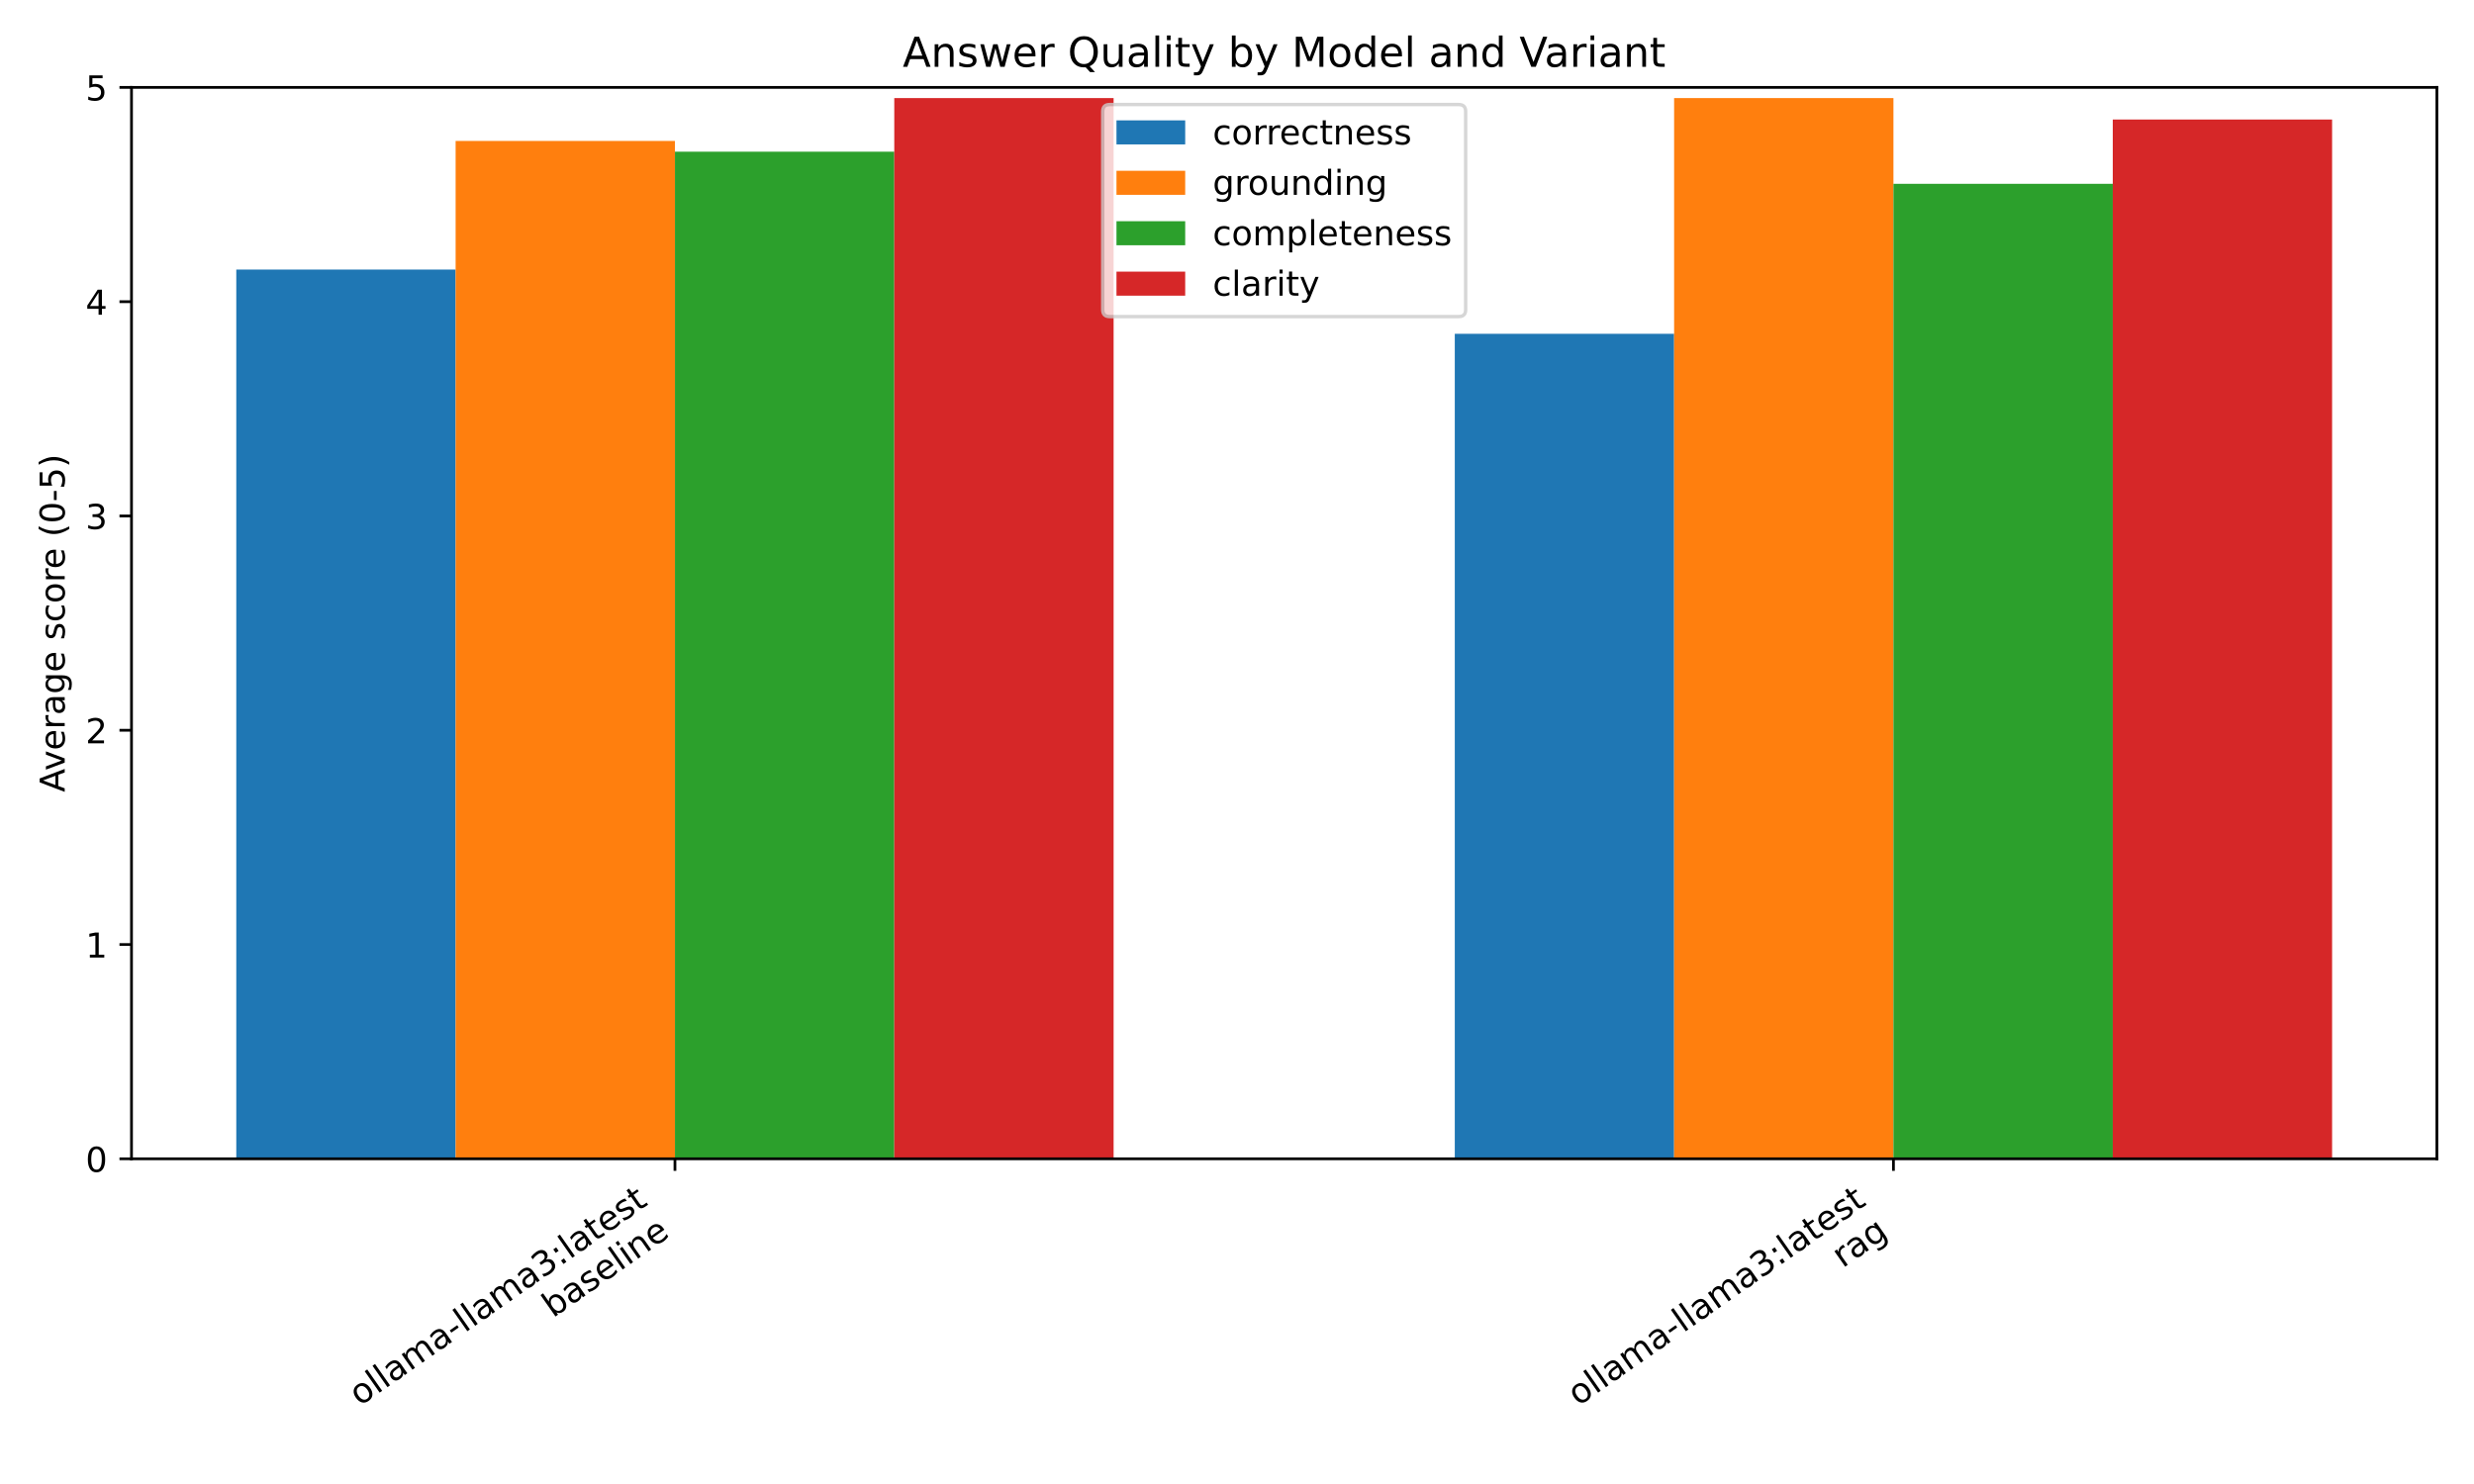
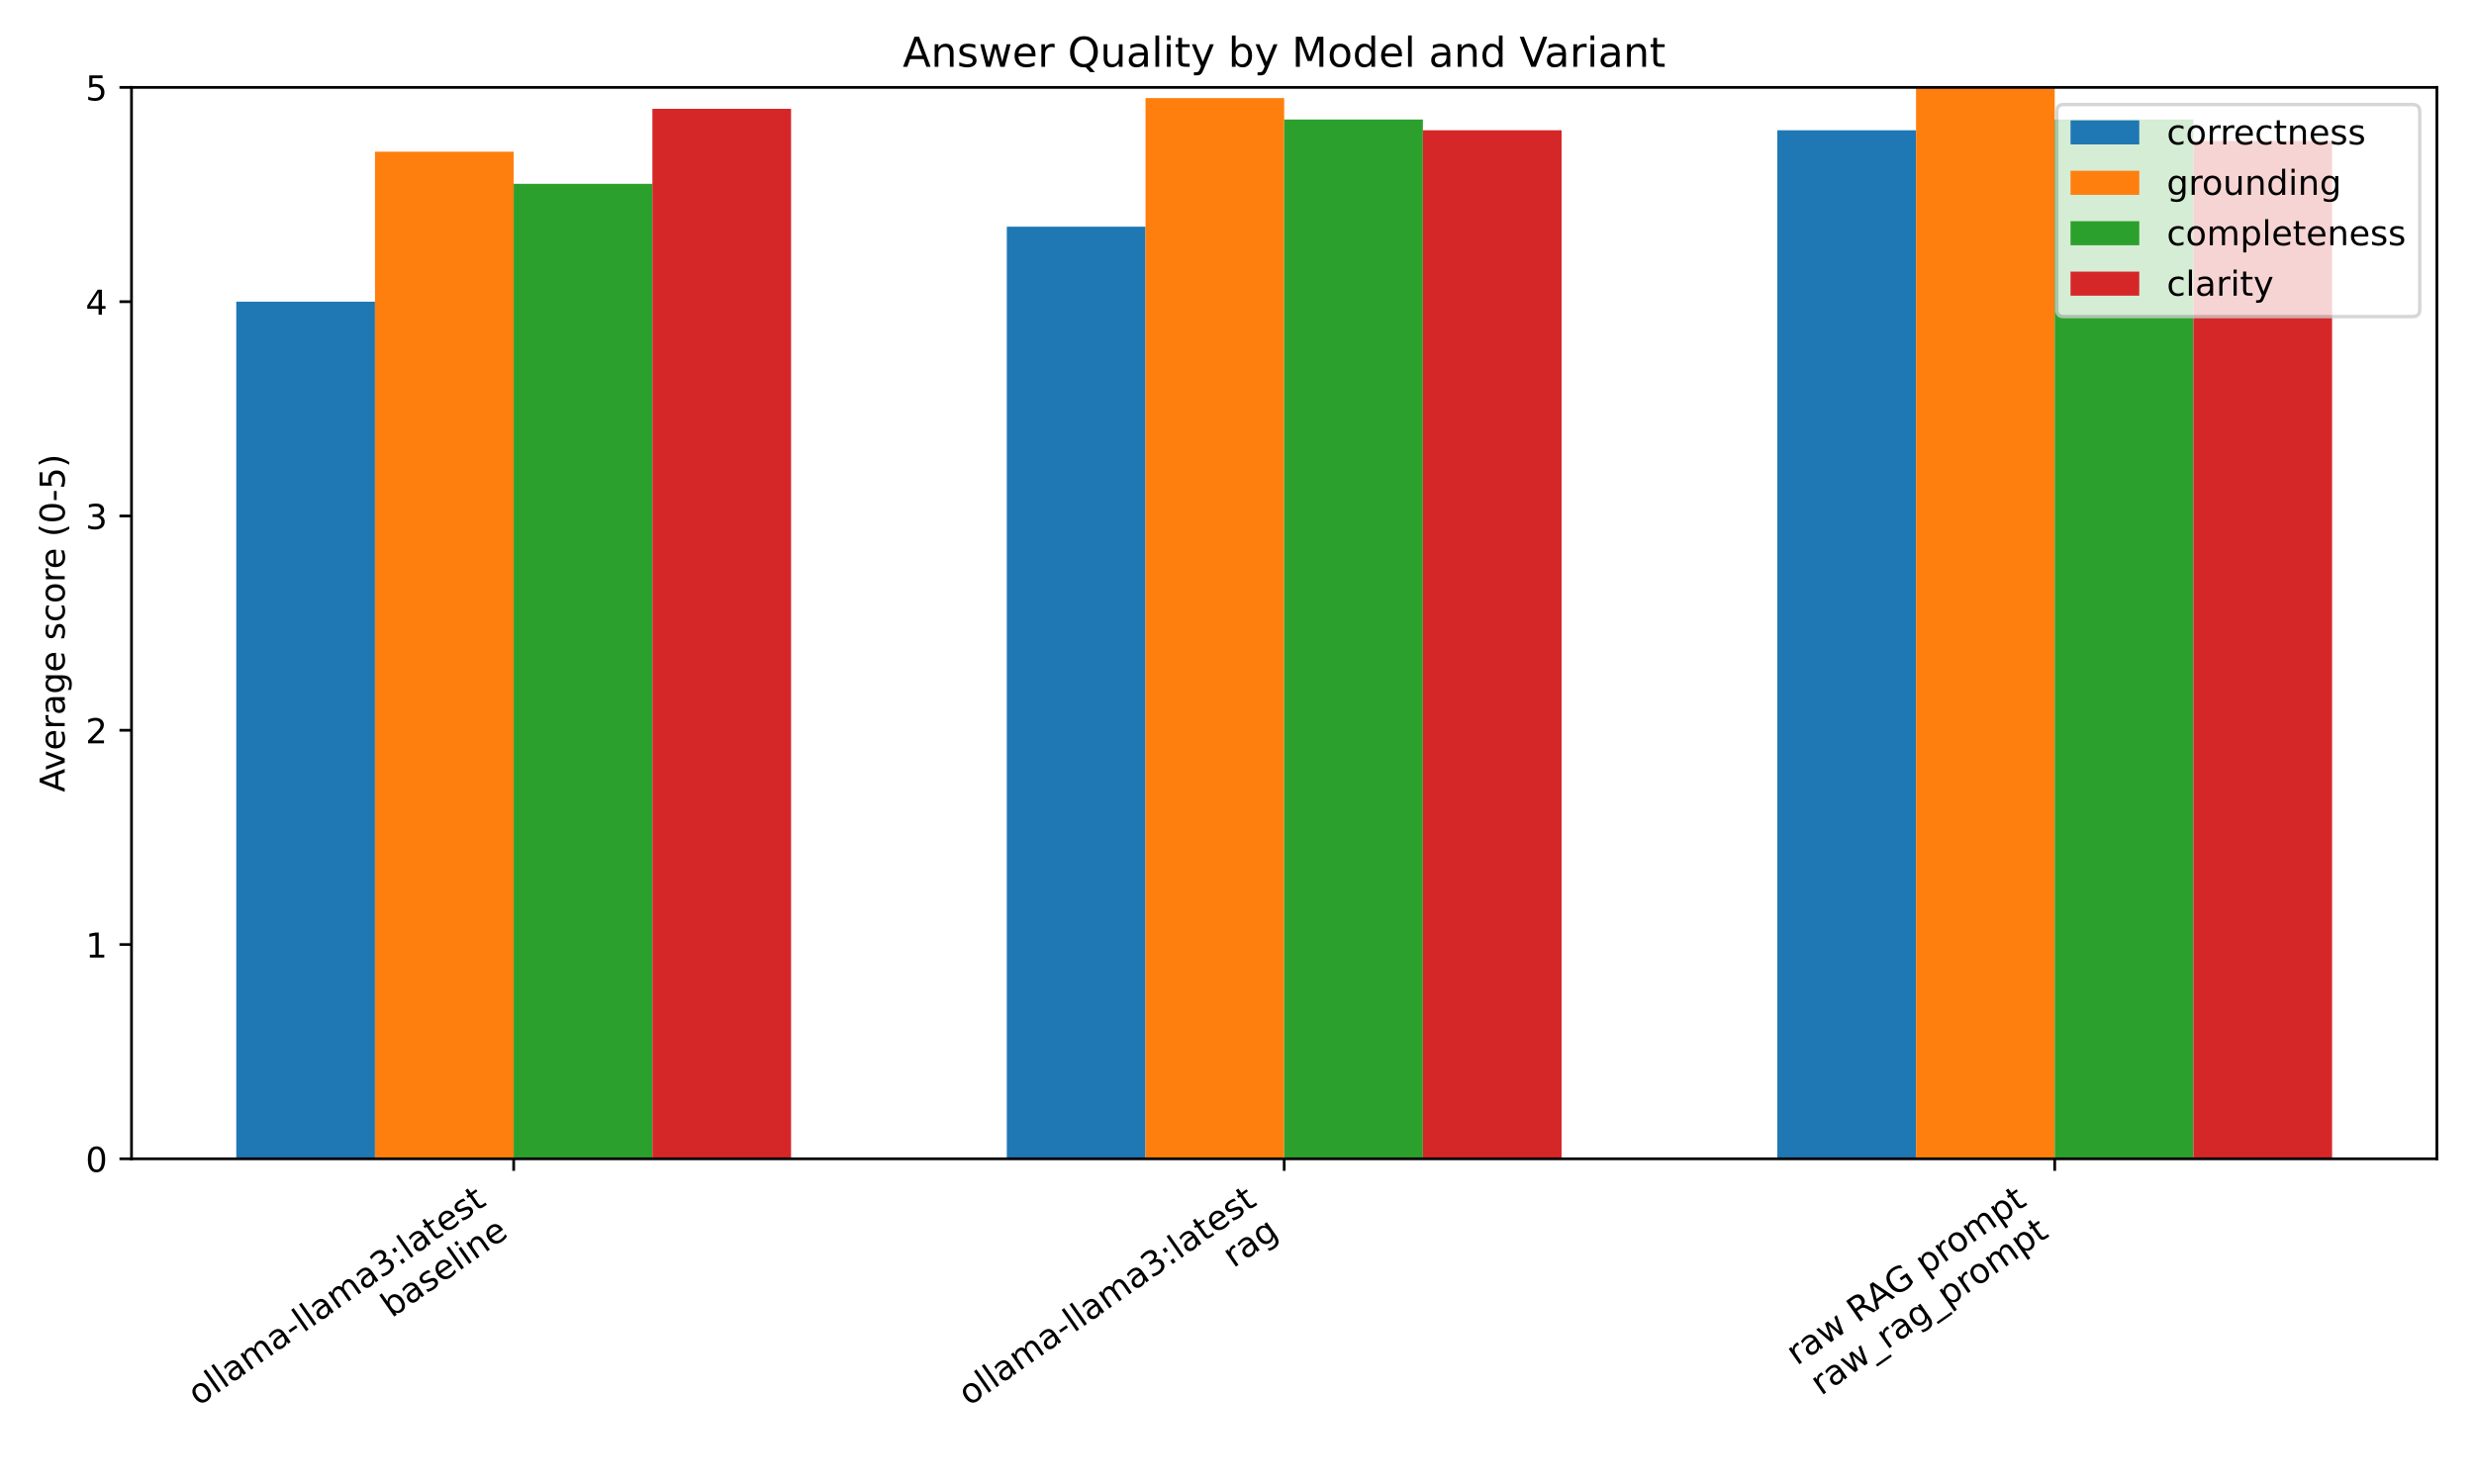
<svg xmlns="http://www.w3.org/2000/svg" xmlns:xlink="http://www.w3.org/1999/xlink" width="720pt" height="432pt" viewBox="0 0 720 432" version="1.1">
  <defs>
    <style type="text/css">*{stroke-linejoin: round; stroke-linecap: butt}</style>
  </defs>
  <g id="figure_1">
    <g id="patch_1">
      <path d="M 0 432  L 720 432  L 720 0  L 0 0  z " style="fill: #ffffff" />
    </g>
    <g id="axes_1">
      <g id="patch_2">
        <path d="M 38.27 337.333  L 709.2 337.333  L 709.2 25.44  L 38.27 25.44  z " style="fill: #ffffff" />
      </g>
      <g id="patch_3">
-         <path d="M 68.767 337.333  L 132.597 337.333  L 132.597 78.462  L 68.767 78.462  z " clip-path="url(#p725fa2f810)" style="fill: #1f77b4" />
+         <path d="M 68.767 337.333  L 109.13 337.333  L 109.13 87.819  L 68.767 87.819  z " clip-path="url(#p91aff999d4)" style="fill: #1f77b4" />
      </g>
      <g id="patch_4">
-         <path d="M 423.381 337.333  L 487.212 337.333  L 487.212 97.175  L 423.381 97.175  z " clip-path="url(#p725fa2f810)" style="fill: #1f77b4" />
+         <path d="M 293.008 337.333  L 333.372 337.333  L 333.372 65.986  L 293.008 65.986  z " clip-path="url(#p91aff999d4)" style="fill: #1f77b4" />
      </g>
      <g id="patch_5">
-         <path d="M 132.597 337.333  L 196.428 337.333  L 196.428 41.035  L 132.597 41.035  z " clip-path="url(#p725fa2f810)" style="fill: #ff7f0e" />
+         <path d="M 517.249 337.333  L 557.613 337.333  L 557.613 37.916  L 517.249 37.916  z " clip-path="url(#p91aff999d4)" style="fill: #1f77b4" />
      </g>
      <g id="patch_6">
-         <path d="M 487.212 337.333  L 551.042 337.333  L 551.042 28.559  L 487.212 28.559  z " clip-path="url(#p725fa2f810)" style="fill: #ff7f0e" />
+         <path d="M 109.13 337.333  L 149.494 337.333  L 149.494 44.154  L 109.13 44.154  z " clip-path="url(#p91aff999d4)" style="fill: #ff7f0e" />
      </g>
      <g id="patch_7">
-         <path d="M 196.428 337.333  L 260.258 337.333  L 260.258 44.154  L 196.428 44.154  z " clip-path="url(#p725fa2f810)" style="fill: #2ca02c" />
+         <path d="M 333.372 337.333  L 373.735 337.333  L 373.735 28.559  L 333.372 28.559  z " clip-path="url(#p91aff999d4)" style="fill: #ff7f0e" />
      </g>
      <g id="patch_8">
-         <path d="M 551.042 337.333  L 614.873 337.333  L 614.873 53.51  L 551.042 53.51  z " clip-path="url(#p725fa2f810)" style="fill: #2ca02c" />
+         <path d="M 557.613 337.333  L 597.976 337.333  L 597.976 25.44  L 557.613 25.44  z " clip-path="url(#p91aff999d4)" style="fill: #ff7f0e" />
      </g>
      <g id="patch_9">
-         <path d="M 260.258 337.333  L 324.089 337.333  L 324.089 28.559  L 260.258 28.559  z " clip-path="url(#p725fa2f810)" style="fill: #d62728" />
+         <path d="M 149.494 337.333  L 189.857 337.333  L 189.857 53.51  L 149.494 53.51  z " clip-path="url(#p91aff999d4)" style="fill: #2ca02c" />
      </g>
      <g id="patch_10">
-         <path d="M 614.873 337.333  L 678.703 337.333  L 678.703 34.797  L 614.873 34.797  z " clip-path="url(#p725fa2f810)" style="fill: #d62728" />
+         <path d="M 373.735 337.333  L 414.098 337.333  L 414.098 34.797  L 373.735 34.797  z " clip-path="url(#p91aff999d4)" style="fill: #2ca02c" />
+       </g>
+       <g id="patch_11">
+         <path d="M 597.976 337.333  L 638.34 337.333  L 638.34 34.797  L 597.976 34.797  z " clip-path="url(#p91aff999d4)" style="fill: #2ca02c" />
+       </g>
+       <g id="patch_12">
+         <path d="M 189.857 337.333  L 230.221 337.333  L 230.221 31.678  L 189.857 31.678  z " clip-path="url(#p91aff999d4)" style="fill: #d62728" />
+       </g>
+       <g id="patch_13">
+         <path d="M 414.098 337.333  L 454.462 337.333  L 454.462 37.916  L 414.098 37.916  z " clip-path="url(#p91aff999d4)" style="fill: #d62728" />
+       </g>
+       <g id="patch_14">
+         <path d="M 638.34 337.333  L 678.703 337.333  L 678.703 41.035  L 638.34 41.035  z " clip-path="url(#p91aff999d4)" style="fill: #d62728" />
      </g>
      <g id="matplotlib.axis_1">
        <g id="xtick_1">
          <g id="line2d_1">
            <defs>
-               <path id="mcbbd6222bf" d="M 0 0  L 0 3.5  " style="stroke: #000000; stroke-width: 0.8" />
+               <path id="m9134ef81f5" d="M 0 0  L 0 3.5  " style="stroke: #000000; stroke-width: 0.8" />
            </defs>
            <g>
-               <use xlink:href="#mcbbd6222bf" x="196.428" y="337.333" style="stroke: #000000; stroke-width: 0.8" />
+               <use xlink:href="#m9134ef81f5" x="149.494" y="337.333" style="stroke: #000000; stroke-width: 0.8" />
            </g>
          </g>
          <g id="text_1">
-             <g transform="translate(104.7071 409.4483) rotate(-35) scale(0.1 -0.1)">
+             <g transform="translate(57.77287 409.4483) rotate(-35) scale(0.1 -0.1)">
              <defs>
                <path id="DejaVuSans-6f" d="M 1959 3097  Q 1497 3097 1228 2736  Q 959 2375 959 1747  Q 959 1119 1226 758  Q 1494 397 1959 397  Q 2419 397 2687 759  Q 2956 1122 2956 1747  Q 2956 2369 2687 2733  Q 2419 3097 1959 3097  z M 1959 3584  Q 2709 3584 3137 3096  Q 3566 2609 3566 1747  Q 3566 888 3137 398  Q 2709 -91 1959 -91  Q 1206 -91 779 398  Q 353 888 353 1747  Q 353 2609 779 3096  Q 1206 3584 1959 3584  z " transform="scale(0.015625)" />
                <path id="DejaVuSans-6c" d="M 603 4863  L 1178 4863  L 1178 0  L 603 0  L 603 4863  z " transform="scale(0.015625)" />
                <path id="DejaVuSans-61" d="M 2194 1759  Q 1497 1759 1228 1600  Q 959 1441 959 1056  Q 959 750 1161 570  Q 1363 391 1709 391  Q 2188 391 2477 730  Q 2766 1069 2766 1631  L 2766 1759  L 2194 1759  z M 3341 1997  L 3341 0  L 2766 0  L 2766 531  Q 2569 213 2275 61  Q 1981 -91 1556 -91  Q 1019 -91 701 211  Q 384 513 384 1019  Q 384 1609 779 1909  Q 1175 2209 1959 2209  L 2766 2209  L 2766 2266  Q 2766 2663 2505 2880  Q 2244 3097 1772 3097  Q 1472 3097 1187 3025  Q 903 2953 641 2809  L 641 3341  Q 956 3463 1253 3523  Q 1550 3584 1831 3584  Q 2591 3584 2966 3190  Q 3341 2797 3341 1997  z " transform="scale(0.015625)" />
                <path id="DejaVuSans-6d" d="M 3328 2828  Q 3544 3216 3844 3400  Q 4144 3584 4550 3584  Q 5097 3584 5394 3201  Q 5691 2819 5691 2113  L 5691 0  L 5113 0  L 5113 2094  Q 5113 2597 4934 2840  Q 4756 3084 4391 3084  Q 3944 3084 3684 2787  Q 3425 2491 3425 1978  L 3425 0  L 2847 0  L 2847 2094  Q 2847 2600 2669 2842  Q 2491 3084 2119 3084  Q 1678 3084 1418 2786  Q 1159 2488 1159 1978  L 1159 0  L 581 0  L 581 3500  L 1159 3500  L 1159 2956  Q 1356 3278 1631 3431  Q 1906 3584 2284 3584  Q 2666 3584 2933 3390  Q 3200 3197 3328 2828  z " transform="scale(0.015625)" />
                <path id="DejaVuSans-2d" d="M 313 2009  L 1997 2009  L 1997 1497  L 313 1497  L 313 2009  z " transform="scale(0.015625)" />
                <path id="DejaVuSans-33" d="M 2597 2516  Q 3050 2419 3304 2112  Q 3559 1806 3559 1356  Q 3559 666 3084 287  Q 2609 -91 1734 -91  Q 1441 -91 1130 -33  Q 819 25 488 141  L 488 750  Q 750 597 1062 519  Q 1375 441 1716 441  Q 2309 441 2620 675  Q 2931 909 2931 1356  Q 2931 1769 2642 2001  Q 2353 2234 1838 2234  L 1294 2234  L 1294 2753  L 1863 2753  Q 2328 2753 2575 2939  Q 2822 3125 2822 3475  Q 2822 3834 2567 4026  Q 2313 4219 1838 4219  Q 1578 4219 1281 4162  Q 984 4106 628 3988  L 628 4550  Q 988 4650 1302 4700  Q 1616 4750 1894 4750  Q 2613 4750 3031 4423  Q 3450 4097 3450 3541  Q 3450 3153 3228 2886  Q 3006 2619 2597 2516  z " transform="scale(0.015625)" />
                <path id="DejaVuSans-3a" d="M 750 794  L 1409 794  L 1409 0  L 750 0  L 750 794  z M 750 3309  L 1409 3309  L 1409 2516  L 750 2516  L 750 3309  z " transform="scale(0.015625)" />
                <path id="DejaVuSans-74" d="M 1172 4494  L 1172 3500  L 2356 3500  L 2356 3053  L 1172 3053  L 1172 1153  Q 1172 725 1289 603  Q 1406 481 1766 481  L 2356 481  L 2356 0  L 1766 0  Q 1100 0 847 248  Q 594 497 594 1153  L 594 3053  L 172 3053  L 172 3500  L 594 3500  L 594 4494  L 1172 4494  z " transform="scale(0.015625)" />
                <path id="DejaVuSans-65" d="M 3597 1894  L 3597 1613  L 953 1613  Q 991 1019 1311 708  Q 1631 397 2203 397  Q 2534 397 2845 478  Q 3156 559 3463 722  L 3463 178  Q 3153 47 2828 -22  Q 2503 -91 2169 -91  Q 1331 -91 842 396  Q 353 884 353 1716  Q 353 2575 817 3079  Q 1281 3584 2069 3584  Q 2775 3584 3186 3129  Q 3597 2675 3597 1894  z M 3022 2063  Q 3016 2534 2758 2815  Q 2500 3097 2075 3097  Q 1594 3097 1305 2825  Q 1016 2553 972 2059  L 3022 2063  z " transform="scale(0.015625)" />
                <path id="DejaVuSans-73" d="M 2834 3397  L 2834 2853  Q 2591 2978 2328 3040  Q 2066 3103 1784 3103  Q 1356 3103 1142 2972  Q 928 2841 928 2578  Q 928 2378 1081 2264  Q 1234 2150 1697 2047  L 1894 2003  Q 2506 1872 2764 1633  Q 3022 1394 3022 966  Q 3022 478 2636 193  Q 2250 -91 1575 -91  Q 1294 -91 989 -36  Q 684 19 347 128  L 347 722  Q 666 556 975 473  Q 1284 391 1588 391  Q 1994 391 2212 530  Q 2431 669 2431 922  Q 2431 1156 2273 1281  Q 2116 1406 1581 1522  L 1381 1569  Q 847 1681 609 1914  Q 372 2147 372 2553  Q 372 3047 722 3315  Q 1072 3584 1716 3584  Q 2034 3584 2315 3537  Q 2597 3491 2834 3397  z " transform="scale(0.015625)" />
              </defs>
              <use xlink:href="#DejaVuSans-6f" />
              <use xlink:href="#DejaVuSans-6c" transform="translate(61.18164 0)" />
              <use xlink:href="#DejaVuSans-6c" transform="translate(88.96484 0)" />
              <use xlink:href="#DejaVuSans-61" transform="translate(116.748 0)" />
              <use xlink:href="#DejaVuSans-6d" transform="translate(178.0273 0)" />
              <use xlink:href="#DejaVuSans-61" transform="translate(275.4395 0)" />
              <use xlink:href="#DejaVuSans-2d" transform="translate(336.7188 0)" />
              <use xlink:href="#DejaVuSans-6c" transform="translate(372.8027 0)" />
              <use xlink:href="#DejaVuSans-6c" transform="translate(400.5859 0)" />
              <use xlink:href="#DejaVuSans-61" transform="translate(428.3691 0)" />
              <use xlink:href="#DejaVuSans-6d" transform="translate(489.6484 0)" />
              <use xlink:href="#DejaVuSans-61" transform="translate(587.0605 0)" />
              <use xlink:href="#DejaVuSans-33" transform="translate(648.3398 0)" />
              <use xlink:href="#DejaVuSans-3a" transform="translate(711.9629 0)" />
              <use xlink:href="#DejaVuSans-6c" transform="translate(745.6543 0)" />
              <use xlink:href="#DejaVuSans-61" transform="translate(773.4375 0)" />
              <use xlink:href="#DejaVuSans-74" transform="translate(834.7168 0)" />
              <use xlink:href="#DejaVuSans-65" transform="translate(873.9258 0)" />
              <use xlink:href="#DejaVuSans-73" transform="translate(935.4492 0)" />
              <use xlink:href="#DejaVuSans-74" transform="translate(987.5488 0)" />
            </g>
-             <g transform="translate(160.9241 383.7547) rotate(-35) scale(0.1 -0.1)">
+             <g transform="translate(113.9899 383.7547) rotate(-35) scale(0.1 -0.1)">
              <defs>
                <path id="DejaVuSans-62" d="M 3116 1747  Q 3116 2381 2855 2742  Q 2594 3103 2138 3103  Q 1681 3103 1420 2742  Q 1159 2381 1159 1747  Q 1159 1113 1420 752  Q 1681 391 2138 391  Q 2594 391 2855 752  Q 3116 1113 3116 1747  z M 1159 2969  Q 1341 3281 1617 3432  Q 1894 3584 2278 3584  Q 2916 3584 3314 3078  Q 3713 2572 3713 1747  Q 3713 922 3314 415  Q 2916 -91 2278 -91  Q 1894 -91 1617 61  Q 1341 213 1159 525  L 1159 0  L 581 0  L 581 4863  L 1159 4863  L 1159 2969  z " transform="scale(0.015625)" />
                <path id="DejaVuSans-69" d="M 603 3500  L 1178 3500  L 1178 0  L 603 0  L 603 3500  z M 603 4863  L 1178 4863  L 1178 4134  L 603 4134  L 603 4863  z " transform="scale(0.015625)" />
                <path id="DejaVuSans-6e" d="M 3513 2113  L 3513 0  L 2938 0  L 2938 2094  Q 2938 2591 2744 2837  Q 2550 3084 2163 3084  Q 1697 3084 1428 2787  Q 1159 2491 1159 1978  L 1159 0  L 581 0  L 581 3500  L 1159 3500  L 1159 2956  Q 1366 3272 1645 3428  Q 1925 3584 2291 3584  Q 2894 3584 3203 3211  Q 3513 2838 3513 2113  z " transform="scale(0.015625)" />
              </defs>
              <use xlink:href="#DejaVuSans-62" />
              <use xlink:href="#DejaVuSans-61" transform="translate(63.47656 0)" />
              <use xlink:href="#DejaVuSans-73" transform="translate(124.7559 0)" />
              <use xlink:href="#DejaVuSans-65" transform="translate(176.8555 0)" />
              <use xlink:href="#DejaVuSans-6c" transform="translate(238.3789 0)" />
              <use xlink:href="#DejaVuSans-69" transform="translate(266.1621 0)" />
              <use xlink:href="#DejaVuSans-6e" transform="translate(293.9453 0)" />
              <use xlink:href="#DejaVuSans-65" transform="translate(357.3242 0)" />
            </g>
          </g>
        </g>
        <g id="xtick_2">
          <g id="line2d_2">
            <g>
-               <use xlink:href="#mcbbd6222bf" x="551.042" y="337.333" style="stroke: #000000; stroke-width: 0.8" />
+               <use xlink:href="#m9134ef81f5" x="373.735" y="337.333" style="stroke: #000000; stroke-width: 0.8" />
            </g>
          </g>
          <g id="text_2">
-             <g transform="translate(459.3213 409.4483) rotate(-35) scale(0.1 -0.1)">
+             <g transform="translate(282.0142 409.4483) rotate(-35) scale(0.1 -0.1)">
              <use xlink:href="#DejaVuSans-6f" />
              <use xlink:href="#DejaVuSans-6c" transform="translate(61.18164 0)" />
              <use xlink:href="#DejaVuSans-6c" transform="translate(88.96484 0)" />
              <use xlink:href="#DejaVuSans-61" transform="translate(116.748 0)" />
              <use xlink:href="#DejaVuSans-6d" transform="translate(178.0273 0)" />
              <use xlink:href="#DejaVuSans-61" transform="translate(275.4395 0)" />
              <use xlink:href="#DejaVuSans-2d" transform="translate(336.7188 0)" />
              <use xlink:href="#DejaVuSans-6c" transform="translate(372.8027 0)" />
              <use xlink:href="#DejaVuSans-6c" transform="translate(400.5859 0)" />
              <use xlink:href="#DejaVuSans-61" transform="translate(428.3691 0)" />
              <use xlink:href="#DejaVuSans-6d" transform="translate(489.6484 0)" />
              <use xlink:href="#DejaVuSans-61" transform="translate(587.0605 0)" />
              <use xlink:href="#DejaVuSans-33" transform="translate(648.3398 0)" />
              <use xlink:href="#DejaVuSans-3a" transform="translate(711.9629 0)" />
              <use xlink:href="#DejaVuSans-6c" transform="translate(745.6543 0)" />
              <use xlink:href="#DejaVuSans-61" transform="translate(773.4375 0)" />
              <use xlink:href="#DejaVuSans-74" transform="translate(834.7168 0)" />
              <use xlink:href="#DejaVuSans-65" transform="translate(873.9258 0)" />
              <use xlink:href="#DejaVuSans-73" transform="translate(935.4492 0)" />
              <use xlink:href="#DejaVuSans-74" transform="translate(987.5488 0)" />
            </g>
-             <g transform="translate(536.2615 369.2441) rotate(-35) scale(0.1 -0.1)">
+             <g transform="translate(358.9545 369.2441) rotate(-35) scale(0.1 -0.1)">
              <defs>
                <path id="DejaVuSans-72" d="M 2631 2963  Q 2534 3019 2420 3045  Q 2306 3072 2169 3072  Q 1681 3072 1420 2755  Q 1159 2438 1159 1844  L 1159 0  L 581 0  L 581 3500  L 1159 3500  L 1159 2956  Q 1341 3275 1631 3429  Q 1922 3584 2338 3584  Q 2397 3584 2469 3576  Q 2541 3569 2628 3553  L 2631 2963  z " transform="scale(0.015625)" />
                <path id="DejaVuSans-67" d="M 2906 1791  Q 2906 2416 2648 2759  Q 2391 3103 1925 3103  Q 1463 3103 1205 2759  Q 947 2416 947 1791  Q 947 1169 1205 825  Q 1463 481 1925 481  Q 2391 481 2648 825  Q 2906 1169 2906 1791  z M 3481 434  Q 3481 -459 3084 -895  Q 2688 -1331 1869 -1331  Q 1566 -1331 1297 -1286  Q 1028 -1241 775 -1147  L 775 -588  Q 1028 -725 1275 -790  Q 1522 -856 1778 -856  Q 2344 -856 2625 -561  Q 2906 -266 2906 331  L 2906 616  Q 2728 306 2450 153  Q 2172 0 1784 0  Q 1141 0 747 490  Q 353 981 353 1791  Q 353 2603 747 3093  Q 1141 3584 1784 3584  Q 2172 3584 2450 3431  Q 2728 3278 2906 2969  L 2906 3500  L 3481 3500  L 3481 434  z " transform="scale(0.015625)" />
              </defs>
              <use xlink:href="#DejaVuSans-72" />
              <use xlink:href="#DejaVuSans-61" transform="translate(41.11328 0)" />
              <use xlink:href="#DejaVuSans-67" transform="translate(102.3926 0)" />
            </g>
          </g>
        </g>
+         <g id="xtick_3">
+           <g id="line2d_3">
+             <g>
+               <use xlink:href="#m9134ef81f5" x="597.976" y="337.333" style="stroke: #000000; stroke-width: 0.8" />
+             </g>
+           </g>
+           <g id="text_3">
+             <g transform="translate(522.95 397.6469) rotate(-35) scale(0.1 -0.1)">
+               <defs>
+                 <path id="DejaVuSans-77" d="M 269 3500  L 844 3500  L 1563 769  L 2278 3500  L 2956 3500  L 3675 769  L 4391 3500  L 4966 3500  L 4050 0  L 3372 0  L 2619 2869  L 1863 0  L 1184 0  L 269 3500  z " transform="scale(0.015625)" />
+                 <path id="DejaVuSans-20" transform="scale(0.015625)" />
+                 <path id="DejaVuSans-52" d="M 2841 2188  Q 3044 2119 3236 1894  Q 3428 1669 3622 1275  L 4263 0  L 3584 0  L 2988 1197  Q 2756 1666 2539 1819  Q 2322 1972 1947 1972  L 1259 1972  L 1259 0  L 628 0  L 628 4666  L 2053 4666  Q 2853 4666 3247 4331  Q 3641 3997 3641 3322  Q 3641 2881 3436 2590  Q 3231 2300 2841 2188  z M 1259 4147  L 1259 2491  L 2053 2491  Q 2509 2491 2742 2702  Q 2975 2913 2975 3322  Q 2975 3731 2742 3939  Q 2509 4147 2053 4147  L 1259 4147  z " transform="scale(0.015625)" />
+                 <path id="DejaVuSans-41" d="M 2188 4044  L 1331 1722  L 3047 1722  L 2188 4044  z M 1831 4666  L 2547 4666  L 4325 0  L 3669 0  L 3244 1197  L 1141 1197  L 716 0  L 50 0  L 1831 4666  z " transform="scale(0.015625)" />
+                 <path id="DejaVuSans-47" d="M 3809 666  L 3809 1919  L 2778 1919  L 2778 2438  L 4434 2438  L 4434 434  Q 4069 175 3628 42  Q 3188 -91 2688 -91  Q 1594 -91 976 548  Q 359 1188 359 2328  Q 359 3472 976 4111  Q 1594 4750 2688 4750  Q 3144 4750 3555 4637  Q 3966 4525 4313 4306  L 4313 3634  Q 3963 3931 3569 4081  Q 3175 4231 2741 4231  Q 1884 4231 1454 3753  Q 1025 3275 1025 2328  Q 1025 1384 1454 906  Q 1884 428 2741 428  Q 3075 428 3337 486  Q 3600 544 3809 666  z " transform="scale(0.015625)" />
+                 <path id="DejaVuSans-70" d="M 1159 525  L 1159 -1331  L 581 -1331  L 581 3500  L 1159 3500  L 1159 2969  Q 1341 3281 1617 3432  Q 1894 3584 2278 3584  Q 2916 3584 3314 3078  Q 3713 2572 3713 1747  Q 3713 922 3314 415  Q 2916 -91 2278 -91  Q 1894 -91 1617 61  Q 1341 213 1159 525  z M 3116 1747  Q 3116 2381 2855 2742  Q 2594 3103 2138 3103  Q 1681 3103 1420 2742  Q 1159 2381 1159 1747  Q 1159 1113 1420 752  Q 1681 391 2138 391  Q 2594 391 2855 752  Q 3116 1113 3116 1747  z " transform="scale(0.015625)" />
+               </defs>
+               <use xlink:href="#DejaVuSans-72" />
+               <use xlink:href="#DejaVuSans-61" transform="translate(41.11328 0)" />
+               <use xlink:href="#DejaVuSans-77" transform="translate(102.3926 0)" />
+               <use xlink:href="#DejaVuSans-20" transform="translate(184.1797 0)" />
+               <use xlink:href="#DejaVuSans-52" transform="translate(215.9668 0)" />
+               <use xlink:href="#DejaVuSans-41" transform="translate(281.4492 0)" />
+               <use xlink:href="#DejaVuSans-47" transform="translate(348.1074 0)" />
+               <use xlink:href="#DejaVuSans-20" transform="translate(425.5977 0)" />
+               <use xlink:href="#DejaVuSans-70" transform="translate(457.3848 0)" />
+               <use xlink:href="#DejaVuSans-72" transform="translate(520.8613 0)" />
+               <use xlink:href="#DejaVuSans-6f" transform="translate(559.7246 0)" />
+               <use xlink:href="#DejaVuSans-6d" transform="translate(620.9062 0)" />
+               <use xlink:href="#DejaVuSans-70" transform="translate(718.3184 0)" />
+               <use xlink:href="#DejaVuSans-74" transform="translate(781.7949 0)" />
+             </g>
+             <g transform="translate(529.9718 406.4002) rotate(-35) scale(0.1 -0.1)">
+               <defs>
+                 <path id="DejaVuSans-5f" d="M 3263 -1063  L 3263 -1509  L -63 -1509  L -63 -1063  L 3263 -1063  z " transform="scale(0.015625)" />
+               </defs>
+               <use xlink:href="#DejaVuSans-72" />
+               <use xlink:href="#DejaVuSans-61" transform="translate(41.11328 0)" />
+               <use xlink:href="#DejaVuSans-77" transform="translate(102.3926 0)" />
+               <use xlink:href="#DejaVuSans-5f" transform="translate(184.1797 0)" />
+               <use xlink:href="#DejaVuSans-72" transform="translate(234.1797 0)" />
+               <use xlink:href="#DejaVuSans-61" transform="translate(275.293 0)" />
+               <use xlink:href="#DejaVuSans-67" transform="translate(336.5723 0)" />
+               <use xlink:href="#DejaVuSans-5f" transform="translate(400.0488 0)" />
+               <use xlink:href="#DejaVuSans-70" transform="translate(450.0488 0)" />
+               <use xlink:href="#DejaVuSans-72" transform="translate(513.5254 0)" />
+               <use xlink:href="#DejaVuSans-6f" transform="translate(552.3887 0)" />
+               <use xlink:href="#DejaVuSans-6d" transform="translate(613.5703 0)" />
+               <use xlink:href="#DejaVuSans-70" transform="translate(710.9824 0)" />
+               <use xlink:href="#DejaVuSans-74" transform="translate(774.459 0)" />
+             </g>
+           </g>
+         </g>
      </g>
      <g id="matplotlib.axis_2">
        <g id="ytick_1">
-           <g id="line2d_3">
+           <g id="line2d_4">
            <defs>
-               <path id="m27ab6d3266" d="M 0 0  L -3.5 0  " style="stroke: #000000; stroke-width: 0.8" />
+               <path id="m6d7829fddd" d="M 0 0  L -3.5 0  " style="stroke: #000000; stroke-width: 0.8" />
            </defs>
            <g>
-               <use xlink:href="#m27ab6d3266" x="38.27" y="337.333" style="stroke: #000000; stroke-width: 0.8" />
-             </g>
-           </g>
-           <g id="text_3">
+               <use xlink:href="#m6d7829fddd" x="38.27" y="337.333" style="stroke: #000000; stroke-width: 0.8" />
+             </g>
+           </g>
+           <g id="text_4">
            <g transform="translate(24.9075 341.1321) scale(0.1 -0.1)">
              <defs>
                <path id="DejaVuSans-30" d="M 2034 4250  Q 1547 4250 1301 3770  Q 1056 3291 1056 2328  Q 1056 1369 1301 889  Q 1547 409 2034 409  Q 2525 409 2770 889  Q 3016 1369 3016 2328  Q 3016 3291 2770 3770  Q 2525 4250 2034 4250  z M 2034 4750  Q 2819 4750 3233 4129  Q 3647 3509 3647 2328  Q 3647 1150 3233 529  Q 2819 -91 2034 -91  Q 1250 -91 836 529  Q 422 1150 422 2328  Q 422 3509 836 4129  Q 1250 4750 2034 4750  z " transform="scale(0.015625)" />
              </defs>
              <use xlink:href="#DejaVuSans-30" />
            </g>
          </g>
        </g>
        <g id="ytick_2">
-           <g id="line2d_4">
-             <g>
-               <use xlink:href="#m27ab6d3266" x="38.27" y="274.954" style="stroke: #000000; stroke-width: 0.8" />
-             </g>
-           </g>
-           <g id="text_4">
+           <g id="line2d_5">
+             <g>
+               <use xlink:href="#m6d7829fddd" x="38.27" y="274.954" style="stroke: #000000; stroke-width: 0.8" />
+             </g>
+           </g>
+           <g id="text_5">
            <g transform="translate(24.9075 278.7536) scale(0.1 -0.1)">
              <defs>
                <path id="DejaVuSans-31" d="M 794 531  L 1825 531  L 1825 4091  L 703 3866  L 703 4441  L 1819 4666  L 2450 4666  L 2450 531  L 3481 531  L 3481 0  L 794 0  L 794 531  z " transform="scale(0.015625)" />
              </defs>
              <use xlink:href="#DejaVuSans-31" />
            </g>
          </g>
        </g>
        <g id="ytick_3">
-           <g id="line2d_5">
-             <g>
-               <use xlink:href="#m27ab6d3266" x="38.27" y="212.576" style="stroke: #000000; stroke-width: 0.8" />
-             </g>
-           </g>
-           <g id="text_5">
+           <g id="line2d_6">
+             <g>
+               <use xlink:href="#m6d7829fddd" x="38.27" y="212.576" style="stroke: #000000; stroke-width: 0.8" />
+             </g>
+           </g>
+           <g id="text_6">
            <g transform="translate(24.9075 216.375) scale(0.1 -0.1)">
              <defs>
                <path id="DejaVuSans-32" d="M 1228 531  L 3431 531  L 3431 0  L 469 0  L 469 531  Q 828 903 1448 1529  Q 2069 2156 2228 2338  Q 2531 2678 2651 2914  Q 2772 3150 2772 3378  Q 2772 3750 2511 3984  Q 2250 4219 1831 4219  Q 1534 4219 1204 4116  Q 875 4013 500 3803  L 500 4441  Q 881 4594 1212 4672  Q 1544 4750 1819 4750  Q 2544 4750 2975 4387  Q 3406 4025 3406 3419  Q 3406 3131 3298 2873  Q 3191 2616 2906 2266  Q 2828 2175 2409 1742  Q 1991 1309 1228 531  z " transform="scale(0.015625)" />
              </defs>
              <use xlink:href="#DejaVuSans-32" />
            </g>
          </g>
        </g>
        <g id="ytick_4">
-           <g id="line2d_6">
-             <g>
-               <use xlink:href="#m27ab6d3266" x="38.27" y="150.197" style="stroke: #000000; stroke-width: 0.8" />
-             </g>
-           </g>
-           <g id="text_6">
+           <g id="line2d_7">
+             <g>
+               <use xlink:href="#m6d7829fddd" x="38.27" y="150.197" style="stroke: #000000; stroke-width: 0.8" />
+             </g>
+           </g>
+           <g id="text_7">
            <g transform="translate(24.9075 153.9964) scale(0.1 -0.1)">
              <use xlink:href="#DejaVuSans-33" />
            </g>
          </g>
        </g>
        <g id="ytick_5">
-           <g id="line2d_7">
-             <g>
-               <use xlink:href="#m27ab6d3266" x="38.27" y="87.819" style="stroke: #000000; stroke-width: 0.8" />
-             </g>
-           </g>
-           <g id="text_7">
+           <g id="line2d_8">
+             <g>
+               <use xlink:href="#m6d7829fddd" x="38.27" y="87.819" style="stroke: #000000; stroke-width: 0.8" />
+             </g>
+           </g>
+           <g id="text_8">
            <g transform="translate(24.9075 91.6178) scale(0.1 -0.1)">
              <defs>
                <path id="DejaVuSans-34" d="M 2419 4116  L 825 1625  L 2419 1625  L 2419 4116  z M 2253 4666  L 3047 4666  L 3047 1625  L 3713 1625  L 3713 1100  L 3047 1100  L 3047 0  L 2419 0  L 2419 1100  L 313 1100  L 313 1709  L 2253 4666  z " transform="scale(0.015625)" />
              </defs>
              <use xlink:href="#DejaVuSans-34" />
            </g>
          </g>
        </g>
        <g id="ytick_6">
-           <g id="line2d_8">
-             <g>
-               <use xlink:href="#m27ab6d3266" x="38.27" y="25.44" style="stroke: #000000; stroke-width: 0.8" />
-             </g>
-           </g>
-           <g id="text_8">
+           <g id="line2d_9">
+             <g>
+               <use xlink:href="#m6d7829fddd" x="38.27" y="25.44" style="stroke: #000000; stroke-width: 0.8" />
+             </g>
+           </g>
+           <g id="text_9">
            <g transform="translate(24.9075 29.23922) scale(0.1 -0.1)">
              <defs>
                <path id="DejaVuSans-35" d="M 691 4666  L 3169 4666  L 3169 4134  L 1269 4134  L 1269 2991  Q 1406 3038 1543 3061  Q 1681 3084 1819 3084  Q 2600 3084 3056 2656  Q 3513 2228 3513 1497  Q 3513 744 3044 326  Q 2575 -91 1722 -91  Q 1428 -91 1123 -41  Q 819 9 494 109  L 494 744  Q 775 591 1075 516  Q 1375 441 1709 441  Q 2250 441 2565 725  Q 2881 1009 2881 1497  Q 2881 1984 2565 2268  Q 2250 2553 1709 2553  Q 1456 2553 1204 2497  Q 953 2441 691 2322  L 691 4666  z " transform="scale(0.015625)" />
              </defs>
              <use xlink:href="#DejaVuSans-35" />
            </g>
          </g>
        </g>
-         <g id="text_9">
+         <g id="text_10">
          <g transform="translate(18.82781 230.5982) rotate(-90) scale(0.1 -0.1)">
            <defs>
-               <path id="DejaVuSans-41" d="M 2188 4044  L 1331 1722  L 3047 1722  L 2188 4044  z M 1831 4666  L 2547 4666  L 4325 0  L 3669 0  L 3244 1197  L 1141 1197  L 716 0  L 50 0  L 1831 4666  z " transform="scale(0.015625)" />
              <path id="DejaVuSans-76" d="M 191 3500  L 800 3500  L 1894 563  L 2988 3500  L 3597 3500  L 2284 0  L 1503 0  L 191 3500  z " transform="scale(0.015625)" />
-               <path id="DejaVuSans-20" transform="scale(0.015625)" />
              <path id="DejaVuSans-63" d="M 3122 3366  L 3122 2828  Q 2878 2963 2633 3030  Q 2388 3097 2138 3097  Q 1578 3097 1268 2742  Q 959 2388 959 1747  Q 959 1106 1268 751  Q 1578 397 2138 397  Q 2388 397 2633 464  Q 2878 531 3122 666  L 3122 134  Q 2881 22 2623 -34  Q 2366 -91 2075 -91  Q 1284 -91 818 406  Q 353 903 353 1747  Q 353 2603 823 3093  Q 1294 3584 2113 3584  Q 2378 3584 2631 3529  Q 2884 3475 3122 3366  z " transform="scale(0.015625)" />
              <path id="DejaVuSans-28" d="M 1984 4856  Q 1566 4138 1362 3434  Q 1159 2731 1159 2009  Q 1159 1288 1364 580  Q 1569 -128 1984 -844  L 1484 -844  Q 1016 -109 783 600  Q 550 1309 550 2009  Q 550 2706 781 3412  Q 1013 4119 1484 4856  L 1984 4856  z " transform="scale(0.015625)" />
              <path id="DejaVuSans-29" d="M 513 4856  L 1013 4856  Q 1481 4119 1714 3412  Q 1947 2706 1947 2009  Q 1947 1309 1714 600  Q 1481 -109 1013 -844  L 513 -844  Q 928 -128 1133 580  Q 1338 1288 1338 2009  Q 1338 2731 1133 3434  Q 928 4138 513 4856  z " transform="scale(0.015625)" />
            </defs>
            <use xlink:href="#DejaVuSans-41" />
            <use xlink:href="#DejaVuSans-76" transform="translate(62.5332 0)" />
            <use xlink:href="#DejaVuSans-65" transform="translate(121.7129 0)" />
            <use xlink:href="#DejaVuSans-72" transform="translate(183.2363 0)" />
            <use xlink:href="#DejaVuSans-61" transform="translate(224.3496 0)" />
            <use xlink:href="#DejaVuSans-67" transform="translate(285.6289 0)" />
            <use xlink:href="#DejaVuSans-65" transform="translate(349.1055 0)" />
            <use xlink:href="#DejaVuSans-20" transform="translate(410.6289 0)" />
            <use xlink:href="#DejaVuSans-73" transform="translate(442.416 0)" />
            <use xlink:href="#DejaVuSans-63" transform="translate(494.5156 0)" />
            <use xlink:href="#DejaVuSans-6f" transform="translate(549.4961 0)" />
            <use xlink:href="#DejaVuSans-72" transform="translate(610.6777 0)" />
            <use xlink:href="#DejaVuSans-65" transform="translate(649.541 0)" />
            <use xlink:href="#DejaVuSans-20" transform="translate(711.0645 0)" />
            <use xlink:href="#DejaVuSans-28" transform="translate(742.8516 0)" />
            <use xlink:href="#DejaVuSans-30" transform="translate(781.8652 0)" />
            <use xlink:href="#DejaVuSans-2d" transform="translate(845.4883 0)" />
            <use xlink:href="#DejaVuSans-35" transform="translate(881.5723 0)" />
            <use xlink:href="#DejaVuSans-29" transform="translate(945.1953 0)" />
          </g>
        </g>
      </g>
-       <g id="patch_11">
+       <g id="patch_15">
        <path d="M 38.27 337.333  L 38.27 25.44  " style="fill: none; stroke: #000000; stroke-width: 0.8; stroke-linejoin: miter; stroke-linecap: square" />
      </g>
-       <g id="patch_12">
+       <g id="patch_16">
        <path d="M 709.2 337.333  L 709.2 25.44  " style="fill: none; stroke: #000000; stroke-width: 0.8; stroke-linejoin: miter; stroke-linecap: square" />
      </g>
-       <g id="patch_13">
+       <g id="patch_17">
        <path d="M 38.27 337.333  L 709.2 337.333  " style="fill: none; stroke: #000000; stroke-width: 0.8; stroke-linejoin: miter; stroke-linecap: square" />
      </g>
-       <g id="patch_14">
+       <g id="patch_18">
        <path d="M 38.27 25.44  L 709.2 25.44  " style="fill: none; stroke: #000000; stroke-width: 0.8; stroke-linejoin: miter; stroke-linecap: square" />
      </g>
-       <g id="text_10">
+       <g id="text_11">
        <g transform="translate(262.7172 19.44) scale(0.12 -0.12)">
          <defs>
-             <path id="DejaVuSans-77" d="M 269 3500  L 844 3500  L 1563 769  L 2278 3500  L 2956 3500  L 3675 769  L 4391 3500  L 4966 3500  L 4050 0  L 3372 0  L 2619 2869  L 1863 0  L 1184 0  L 269 3500  z " transform="scale(0.015625)" />
            <path id="DejaVuSans-51" d="M 2522 4238  Q 1834 4238 1429 3725  Q 1025 3213 1025 2328  Q 1025 1447 1429 934  Q 1834 422 2522 422  Q 3209 422 3611 934  Q 4013 1447 4013 2328  Q 4013 3213 3611 3725  Q 3209 4238 2522 4238  z M 3406 84  L 4238 -825  L 3475 -825  L 2784 -78  Q 2681 -84 2626 -87  Q 2572 -91 2522 -91  Q 1538 -91 948 567  Q 359 1225 359 2328  Q 359 3434 948 4092  Q 1538 4750 2522 4750  Q 3503 4750 4090 4092  Q 4678 3434 4678 2328  Q 4678 1516 4351 937  Q 4025 359 3406 84  z " transform="scale(0.015625)" />
            <path id="DejaVuSans-75" d="M 544 1381  L 544 3500  L 1119 3500  L 1119 1403  Q 1119 906 1312 657  Q 1506 409 1894 409  Q 2359 409 2629 706  Q 2900 1003 2900 1516  L 2900 3500  L 3475 3500  L 3475 0  L 2900 0  L 2900 538  Q 2691 219 2414 64  Q 2138 -91 1772 -91  Q 1169 -91 856 284  Q 544 659 544 1381  z M 1991 3584  L 1991 3584  z " transform="scale(0.015625)" />
            <path id="DejaVuSans-79" d="M 2059 -325  Q 1816 -950 1584 -1140  Q 1353 -1331 966 -1331  L 506 -1331  L 506 -850  L 844 -850  Q 1081 -850 1212 -737  Q 1344 -625 1503 -206  L 1606 56  L 191 3500  L 800 3500  L 1894 763  L 2988 3500  L 3597 3500  L 2059 -325  z " transform="scale(0.015625)" />
            <path id="DejaVuSans-4d" d="M 628 4666  L 1569 4666  L 2759 1491  L 3956 4666  L 4897 4666  L 4897 0  L 4281 0  L 4281 4097  L 3078 897  L 2444 897  L 1241 4097  L 1241 0  L 628 0  L 628 4666  z " transform="scale(0.015625)" />
            <path id="DejaVuSans-64" d="M 2906 2969  L 2906 4863  L 3481 4863  L 3481 0  L 2906 0  L 2906 525  Q 2725 213 2448 61  Q 2172 -91 1784 -91  Q 1150 -91 751 415  Q 353 922 353 1747  Q 353 2572 751 3078  Q 1150 3584 1784 3584  Q 2172 3584 2448 3432  Q 2725 3281 2906 2969  z M 947 1747  Q 947 1113 1208 752  Q 1469 391 1925 391  Q 2381 391 2643 752  Q 2906 1113 2906 1747  Q 2906 2381 2643 2742  Q 2381 3103 1925 3103  Q 1469 3103 1208 2742  Q 947 2381 947 1747  z " transform="scale(0.015625)" />
            <path id="DejaVuSans-56" d="M 1831 0  L 50 4666  L 709 4666  L 2188 738  L 3669 4666  L 4325 4666  L 2547 0  L 1831 0  z " transform="scale(0.015625)" />
          </defs>
          <use xlink:href="#DejaVuSans-41" />
          <use xlink:href="#DejaVuSans-6e" transform="translate(68.4082 0)" />
          <use xlink:href="#DejaVuSans-73" transform="translate(131.7871 0)" />
          <use xlink:href="#DejaVuSans-77" transform="translate(183.8867 0)" />
          <use xlink:href="#DejaVuSans-65" transform="translate(265.6738 0)" />
          <use xlink:href="#DejaVuSans-72" transform="translate(327.1973 0)" />
          <use xlink:href="#DejaVuSans-20" transform="translate(368.3105 0)" />
          <use xlink:href="#DejaVuSans-51" transform="translate(400.0977 0)" />
          <use xlink:href="#DejaVuSans-75" transform="translate(478.8086 0)" />
          <use xlink:href="#DejaVuSans-61" transform="translate(542.1875 0)" />
          <use xlink:href="#DejaVuSans-6c" transform="translate(603.4668 0)" />
          <use xlink:href="#DejaVuSans-69" transform="translate(631.25 0)" />
          <use xlink:href="#DejaVuSans-74" transform="translate(659.0332 0)" />
          <use xlink:href="#DejaVuSans-79" transform="translate(698.2422 0)" />
          <use xlink:href="#DejaVuSans-20" transform="translate(757.4219 0)" />
          <use xlink:href="#DejaVuSans-62" transform="translate(789.209 0)" />
          <use xlink:href="#DejaVuSans-79" transform="translate(852.6855 0)" />
          <use xlink:href="#DejaVuSans-20" transform="translate(911.8652 0)" />
          <use xlink:href="#DejaVuSans-4d" transform="translate(943.6523 0)" />
          <use xlink:href="#DejaVuSans-6f" transform="translate(1029.932 0)" />
          <use xlink:href="#DejaVuSans-64" transform="translate(1091.113 0)" />
          <use xlink:href="#DejaVuSans-65" transform="translate(1154.59 0)" />
          <use xlink:href="#DejaVuSans-6c" transform="translate(1216.113 0)" />
          <use xlink:href="#DejaVuSans-20" transform="translate(1243.896 0)" />
          <use xlink:href="#DejaVuSans-61" transform="translate(1275.684 0)" />
          <use xlink:href="#DejaVuSans-6e" transform="translate(1336.963 0)" />
          <use xlink:href="#DejaVuSans-64" transform="translate(1400.342 0)" />
          <use xlink:href="#DejaVuSans-20" transform="translate(1463.818 0)" />
          <use xlink:href="#DejaVuSans-56" transform="translate(1495.605 0)" />
          <use xlink:href="#DejaVuSans-61" transform="translate(1556.264 0)" />
          <use xlink:href="#DejaVuSans-72" transform="translate(1617.543 0)" />
          <use xlink:href="#DejaVuSans-69" transform="translate(1658.656 0)" />
          <use xlink:href="#DejaVuSans-61" transform="translate(1686.439 0)" />
          <use xlink:href="#DejaVuSans-6e" transform="translate(1747.719 0)" />
          <use xlink:href="#DejaVuSans-74" transform="translate(1811.098 0)" />
        </g>
      </g>
      <g id="legend_1">
-         <g id="patch_15">
-           <path d="M 322.925 92.153  L 424.545 92.153  Q 426.545 92.153 426.545 90.153  L 426.545 32.44  Q 426.545 30.44 424.545 30.44  L 322.925 30.44  Q 320.925 30.44 320.925 32.44  L 320.925 90.153  Q 320.925 92.153 322.925 92.153  z " style="fill: #ffffff; opacity: 0.8; stroke: #cccccc; stroke-linejoin: miter" />
-         </g>
-         <g id="patch_16">
-           <path d="M 324.925 42.038  L 344.925 42.038  L 344.925 35.038  L 324.925 35.038  z " style="fill: #1f77b4" />
-         </g>
-         <g id="text_11">
-           <g transform="translate(352.9248 42.03844) scale(0.1 -0.1)">
+         <g id="patch_19">
+           <path d="M 600.58 92.153  L 702.2 92.153  Q 704.2 92.153 704.2 90.153  L 704.2 32.44  Q 704.2 30.44 702.2 30.44  L 600.58 30.44  Q 598.58 30.44 598.58 32.44  L 598.58 90.153  Q 598.58 92.153 600.58 92.153  z " style="fill: #ffffff; opacity: 0.8; stroke: #cccccc; stroke-linejoin: miter" />
+         </g>
+         <g id="patch_20">
+           <path d="M 602.58 42.038  L 622.58 42.038  L 622.58 35.038  L 602.58 35.038  z " style="fill: #1f77b4" />
+         </g>
+         <g id="text_12">
+           <g transform="translate(630.5797 42.03844) scale(0.1 -0.1)">
            <use xlink:href="#DejaVuSans-63" />
            <use xlink:href="#DejaVuSans-6f" transform="translate(54.98047 0)" />
            <use xlink:href="#DejaVuSans-72" transform="translate(116.1621 0)" />
            <use xlink:href="#DejaVuSans-72" transform="translate(155.5254 0)" />
            <use xlink:href="#DejaVuSans-65" transform="translate(194.3887 0)" />
            <use xlink:href="#DejaVuSans-63" transform="translate(255.9121 0)" />
            <use xlink:href="#DejaVuSans-74" transform="translate(310.8926 0)" />
            <use xlink:href="#DejaVuSans-6e" transform="translate(350.1016 0)" />
            <use xlink:href="#DejaVuSans-65" transform="translate(413.4805 0)" />
            <use xlink:href="#DejaVuSans-73" transform="translate(475.0039 0)" />
            <use xlink:href="#DejaVuSans-73" transform="translate(527.1035 0)" />
          </g>
        </g>
-         <g id="patch_17">
-           <path d="M 324.925 56.717  L 344.925 56.717  L 344.925 49.717  L 324.925 49.717  z " style="fill: #ff7f0e" />
-         </g>
-         <g id="text_12">
-           <g transform="translate(352.9248 56.71656) scale(0.1 -0.1)">
+         <g id="patch_21">
+           <path d="M 602.58 56.717  L 622.58 56.717  L 622.58 49.717  L 602.58 49.717  z " style="fill: #ff7f0e" />
+         </g>
+         <g id="text_13">
+           <g transform="translate(630.5797 56.71656) scale(0.1 -0.1)">
            <use xlink:href="#DejaVuSans-67" />
            <use xlink:href="#DejaVuSans-72" transform="translate(63.47656 0)" />
            <use xlink:href="#DejaVuSans-6f" transform="translate(102.3398 0)" />
            <use xlink:href="#DejaVuSans-75" transform="translate(163.5215 0)" />
            <use xlink:href="#DejaVuSans-6e" transform="translate(226.9004 0)" />
            <use xlink:href="#DejaVuSans-64" transform="translate(290.2793 0)" />
            <use xlink:href="#DejaVuSans-69" transform="translate(353.7559 0)" />
            <use xlink:href="#DejaVuSans-6e" transform="translate(381.5391 0)" />
            <use xlink:href="#DejaVuSans-67" transform="translate(444.918 0)" />
          </g>
        </g>
-         <g id="patch_18">
-           <path d="M 324.925 71.395  L 344.925 71.395  L 344.925 64.395  L 324.925 64.395  z " style="fill: #2ca02c" />
-         </g>
-         <g id="text_13">
-           <g transform="translate(352.9248 71.39469) scale(0.1 -0.1)">
-             <defs>
-               <path id="DejaVuSans-70" d="M 1159 525  L 1159 -1331  L 581 -1331  L 581 3500  L 1159 3500  L 1159 2969  Q 1341 3281 1617 3432  Q 1894 3584 2278 3584  Q 2916 3584 3314 3078  Q 3713 2572 3713 1747  Q 3713 922 3314 415  Q 2916 -91 2278 -91  Q 1894 -91 1617 61  Q 1341 213 1159 525  z M 3116 1747  Q 3116 2381 2855 2742  Q 2594 3103 2138 3103  Q 1681 3103 1420 2742  Q 1159 2381 1159 1747  Q 1159 1113 1420 752  Q 1681 391 2138 391  Q 2594 391 2855 752  Q 3116 1113 3116 1747  z " transform="scale(0.015625)" />
-             </defs>
+         <g id="patch_22">
+           <path d="M 602.58 71.395  L 622.58 71.395  L 622.58 64.395  L 602.58 64.395  z " style="fill: #2ca02c" />
+         </g>
+         <g id="text_14">
+           <g transform="translate(630.5797 71.39469) scale(0.1 -0.1)">
            <use xlink:href="#DejaVuSans-63" />
            <use xlink:href="#DejaVuSans-6f" transform="translate(54.98047 0)" />
            <use xlink:href="#DejaVuSans-6d" transform="translate(116.1621 0)" />
            <use xlink:href="#DejaVuSans-70" transform="translate(213.5742 0)" />
            <use xlink:href="#DejaVuSans-6c" transform="translate(277.0508 0)" />
            <use xlink:href="#DejaVuSans-65" transform="translate(304.834 0)" />
            <use xlink:href="#DejaVuSans-74" transform="translate(366.3574 0)" />
            <use xlink:href="#DejaVuSans-65" transform="translate(405.5664 0)" />
            <use xlink:href="#DejaVuSans-6e" transform="translate(467.0898 0)" />
            <use xlink:href="#DejaVuSans-65" transform="translate(530.4688 0)" />
            <use xlink:href="#DejaVuSans-73" transform="translate(591.9922 0)" />
            <use xlink:href="#DejaVuSans-73" transform="translate(644.0918 0)" />
          </g>
        </g>
-         <g id="patch_19">
-           <path d="M 324.925 86.073  L 344.925 86.073  L 344.925 79.073  L 324.925 79.073  z " style="fill: #d62728" />
-         </g>
-         <g id="text_14">
-           <g transform="translate(352.9248 86.07281) scale(0.1 -0.1)">
+         <g id="patch_23">
+           <path d="M 602.58 86.073  L 622.58 86.073  L 622.58 79.073  L 602.58 79.073  z " style="fill: #d62728" />
+         </g>
+         <g id="text_15">
+           <g transform="translate(630.5797 86.07281) scale(0.1 -0.1)">
            <use xlink:href="#DejaVuSans-63" />
            <use xlink:href="#DejaVuSans-6c" transform="translate(54.98047 0)" />
            <use xlink:href="#DejaVuSans-61" transform="translate(82.76367 0)" />
            <use xlink:href="#DejaVuSans-72" transform="translate(144.043 0)" />
            <use xlink:href="#DejaVuSans-69" transform="translate(185.1562 0)" />
            <use xlink:href="#DejaVuSans-74" transform="translate(212.9395 0)" />
            <use xlink:href="#DejaVuSans-79" transform="translate(252.1484 0)" />
          </g>
        </g>
      </g>
    </g>
  </g>
  <defs>
-     <clipPath id="p725fa2f810">
+     <clipPath id="p91aff999d4">
      <rect x="38.27" y="25.44" width="670.93" height="311.893" />
    </clipPath>
  </defs>
</svg>
